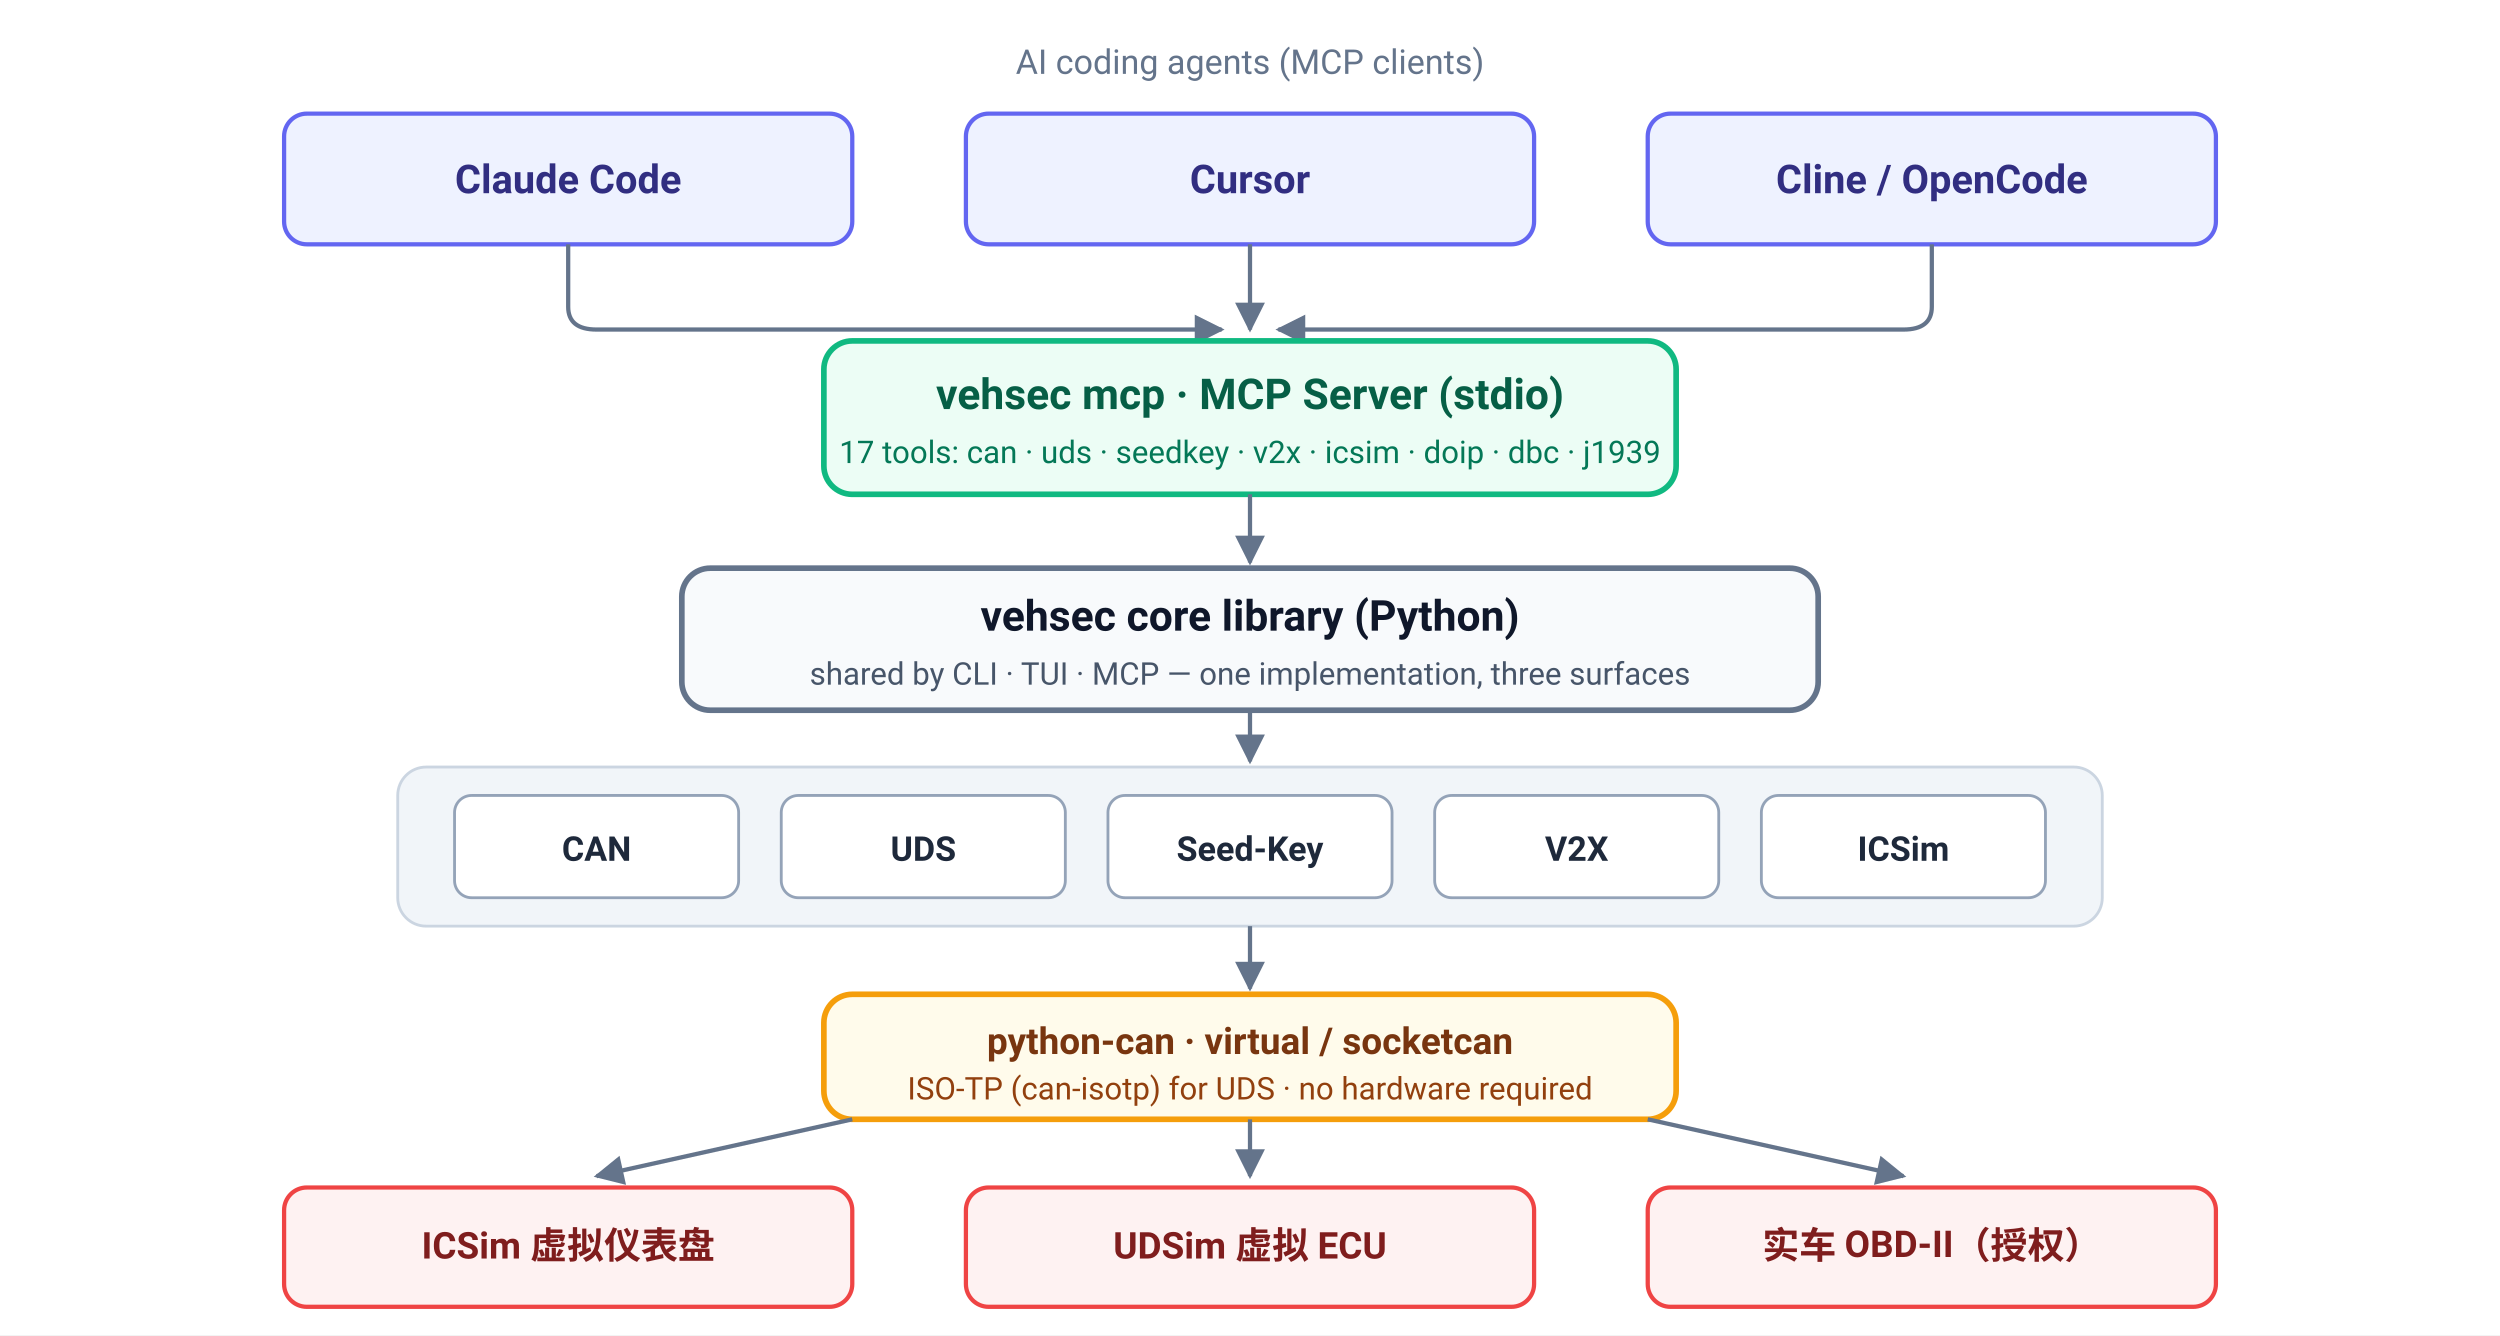
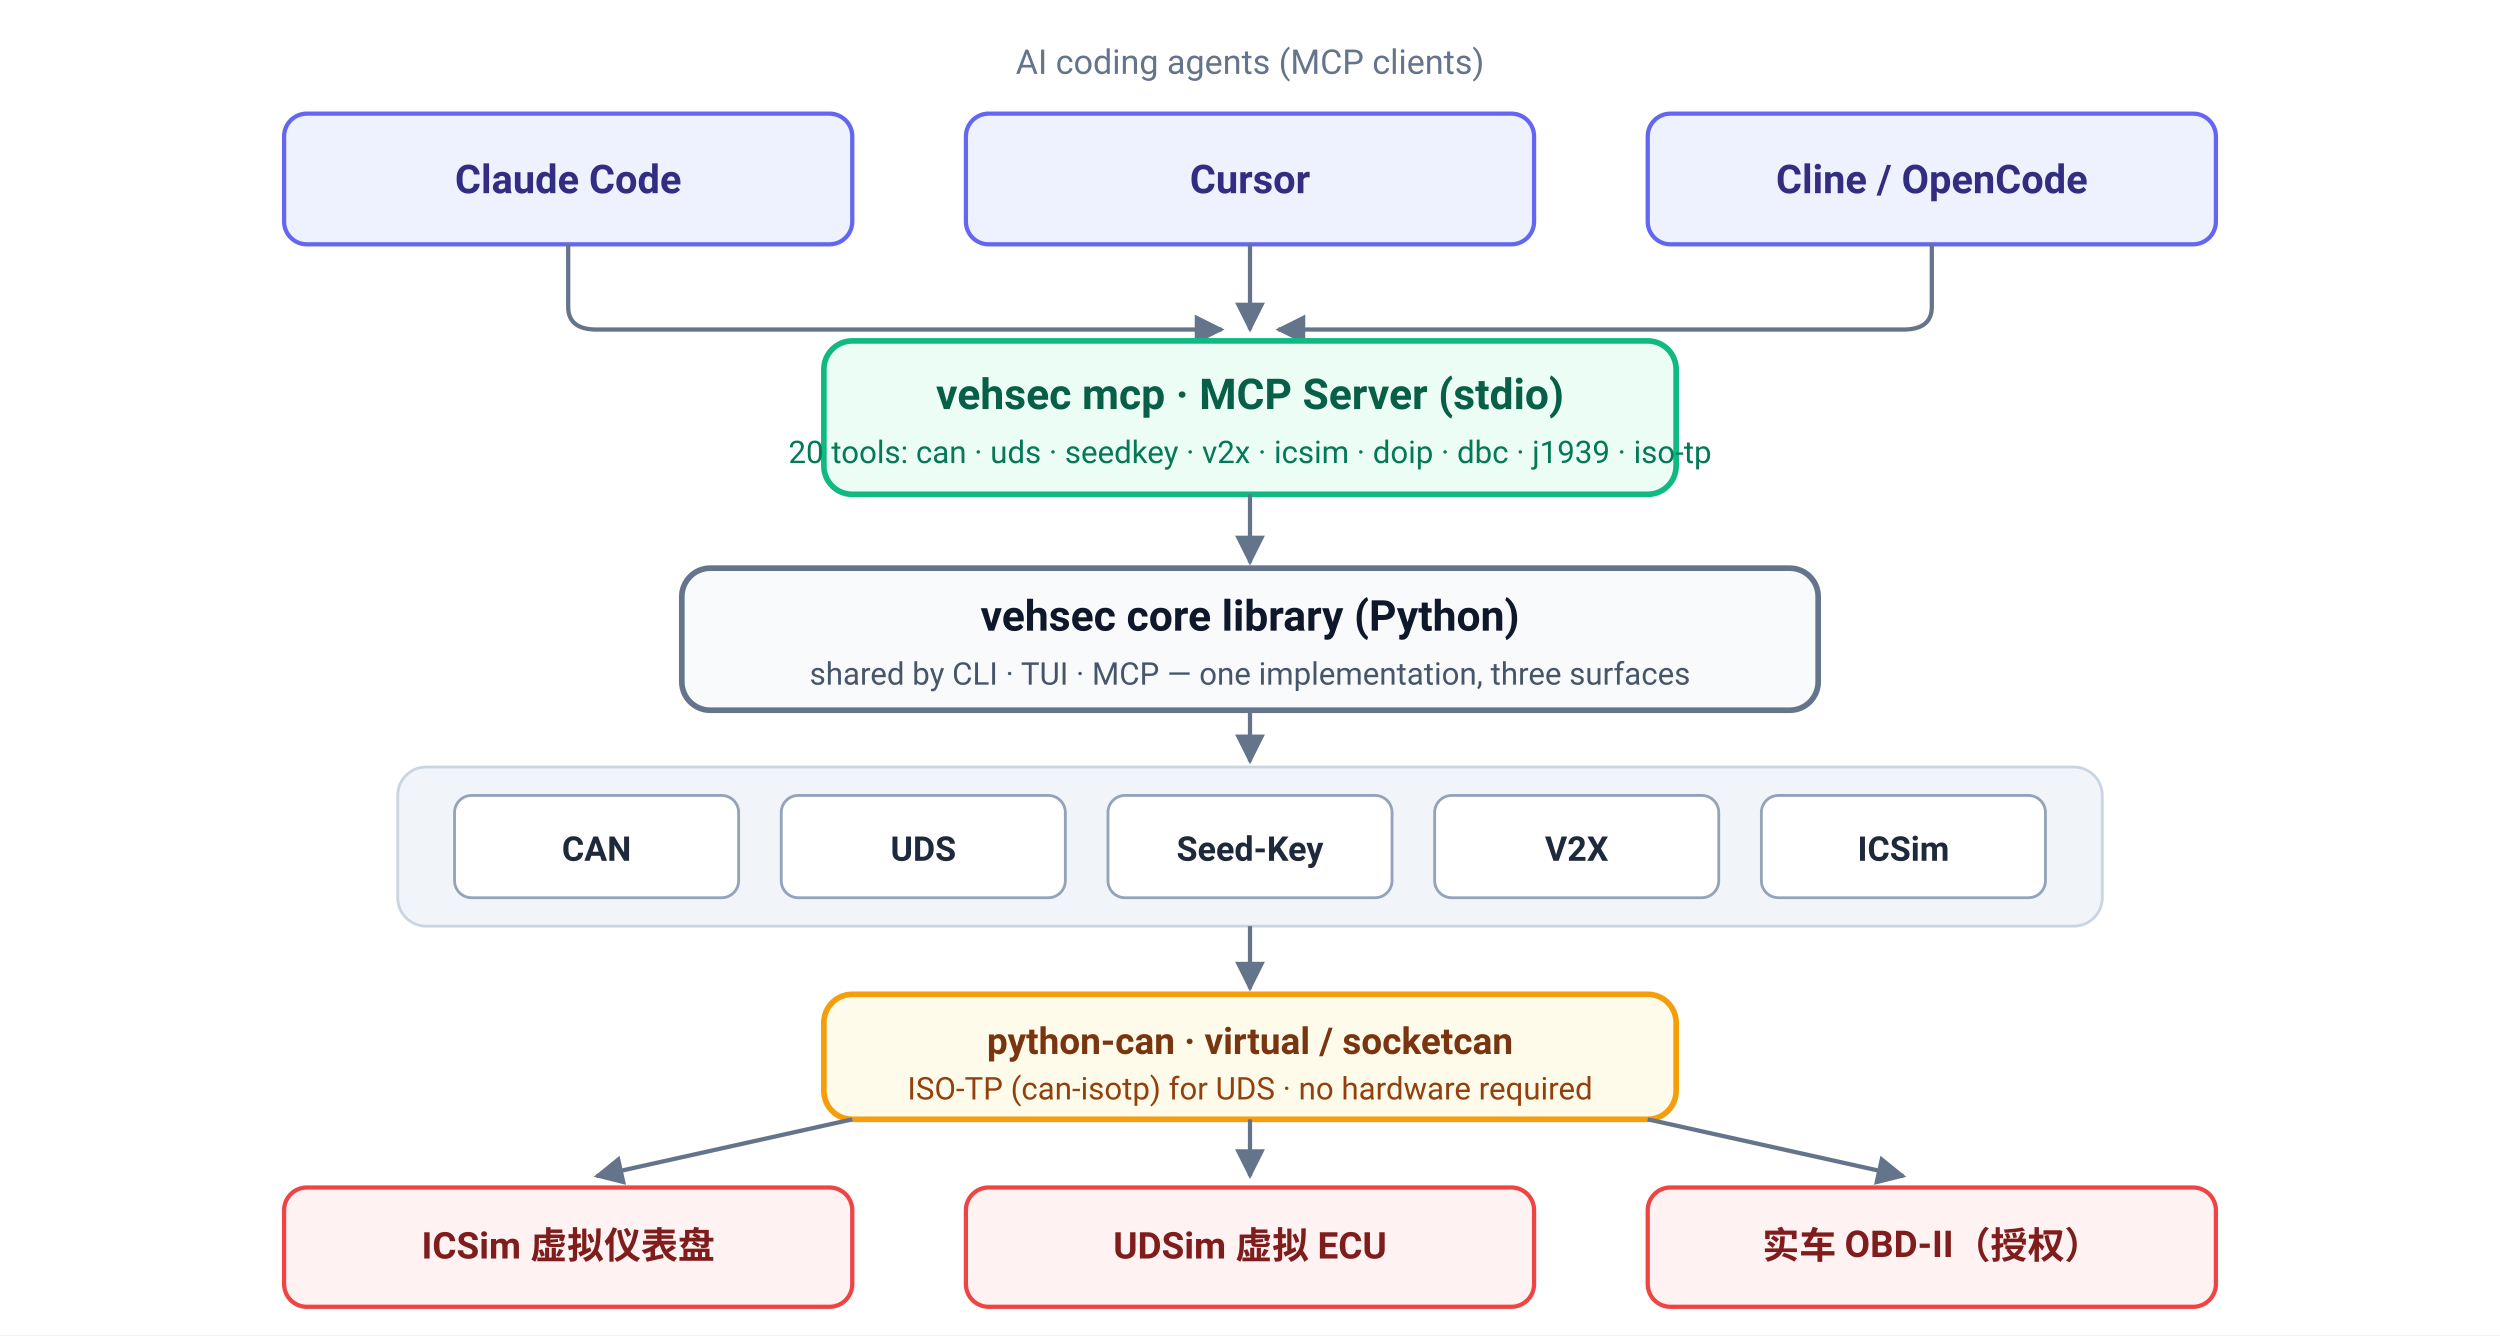
<svg xmlns="http://www.w3.org/2000/svg" viewBox="0 0 880 470" width="880" height="470" font-family="ui-sans-serif, -apple-system, 'Segoe UI', Roboto, 'Helvetica Neue', Arial, sans-serif">
  <defs>
    <marker id="arrow" viewBox="0 0 10 10" refX="9" refY="5" markerWidth="7" markerHeight="7" orient="auto-start-reverse">
      <path d="M 0 0 L 10 5 L 0 10 z" fill="#64748B" />
    </marker>
  </defs>
  <rect x="0" y="0" width="880" height="470" fill="#FFFFFF" />
  <g>
    <rect x="100" y="40" width="200" height="46" rx="8" fill="#EEF2FF" stroke="#6366F1" stroke-width="1.5" />
    <text x="200" y="68" text-anchor="middle" font-size="14" font-weight="600" fill="#312E81">Claude Code</text>
    <rect x="340" y="40" width="200" height="46" rx="8" fill="#EEF2FF" stroke="#6366F1" stroke-width="1.5" />
    <text x="440" y="68" text-anchor="middle" font-size="14" font-weight="600" fill="#312E81">Cursor</text>
    <rect x="580" y="40" width="200" height="46" rx="8" fill="#EEF2FF" stroke="#6366F1" stroke-width="1.5" />
    <text x="680" y="68" text-anchor="middle" font-size="14" font-weight="600" fill="#312E81">Cline / OpenCode</text>
  </g>
  <text x="440" y="26" text-anchor="middle" font-size="12" fill="#64748B">AI coding agents (MCP clients)</text>
  <path d="M 200 86 L 200 108 Q 200 116 210 116 L 430 116" fill="none" stroke="#64748B" stroke-width="1.5" marker-end="url(#arrow)" />
  <path d="M 440 86 L 440 116" fill="none" stroke="#64748B" stroke-width="1.5" marker-end="url(#arrow)" />
  <path d="M 680 86 L 680 108 Q 680 116 670 116 L 450 116" fill="none" stroke="#64748B" stroke-width="1.5" marker-end="url(#arrow)" />
  <rect x="290" y="120" width="300" height="54" rx="10" fill="#ECFDF5" stroke="#10B981" stroke-width="2" />
  <text x="440" y="144" text-anchor="middle" font-size="15" font-weight="700" fill="#065F46">vehsec mcp  ·  MCP Server (stdio)</text>
-   <text x="440" y="163" text-anchor="middle" font-size="11" fill="#047857">17 tools: can · uds · seedkey · v2x · icsim · doip · dbc · j1939</text>
+   <text x="440" y="163" text-anchor="middle" font-size="11" fill="#047857">20 tools: can · uds · seedkey · v2x · icsim · doip · dbc · j1939 · iso-tp</text>
  <path d="M 440 174 L 440 198" fill="none" stroke="#64748B" stroke-width="1.5" marker-end="url(#arrow)" />
  <rect x="240" y="200" width="400" height="50" rx="10" fill="#F8FAFC" stroke="#64748B" stroke-width="2" />
  <text x="440" y="222" text-anchor="middle" font-size="15" font-weight="700" fill="#0F172A">vehsec core library (Python)</text>
  <text x="440" y="241" text-anchor="middle" font-size="11" fill="#475569">shared by CLI · TUI · MCP — one implementation, three surfaces</text>
  <path d="M 440 250 L 440 268" fill="none" stroke="#64748B" stroke-width="1.5" marker-end="url(#arrow)" />
  <rect x="140" y="270" width="600" height="56" rx="10" fill="#F1F5F9" stroke="#CBD5E1" stroke-width="1" />
  <g font-size="12" font-weight="600" fill="#1E293B">
    <rect x="160" y="280" width="100" height="36" rx="6" fill="#FFFFFF" stroke="#94A3B8" />
    <text x="210" y="303" text-anchor="middle">CAN</text>
    <rect x="275" y="280" width="100" height="36" rx="6" fill="#FFFFFF" stroke="#94A3B8" />
    <text x="325" y="303" text-anchor="middle">UDS</text>
    <rect x="390" y="280" width="100" height="36" rx="6" fill="#FFFFFF" stroke="#94A3B8" />
    <text x="440" y="303" text-anchor="middle">Seed-Key</text>
    <rect x="505" y="280" width="100" height="36" rx="6" fill="#FFFFFF" stroke="#94A3B8" />
    <text x="555" y="303" text-anchor="middle">V2X</text>
    <rect x="620" y="280" width="100" height="36" rx="6" fill="#FFFFFF" stroke="#94A3B8" />
    <text x="670" y="303" text-anchor="middle">ICSim</text>
  </g>
  <path d="M 440 326 L 440 348" fill="none" stroke="#64748B" stroke-width="1.5" marker-end="url(#arrow)" />
  <rect x="290" y="350" width="300" height="44" rx="10" fill="#FFFBEB" stroke="#F59E0B" stroke-width="2" />
  <text x="440" y="371" text-anchor="middle" font-size="13" font-weight="700" fill="#78350F">python-can  ·  virtual / socketcan</text>
  <text x="440" y="387" text-anchor="middle" font-size="11" fill="#92400E">ISO-TP (can-isotp) for UDS · no hardware required</text>
  <path d="M 300 394 L 210 414" fill="none" stroke="#64748B" stroke-width="1.5" marker-end="url(#arrow)" />
  <path d="M 440 394 L 440 414" fill="none" stroke="#64748B" stroke-width="1.5" marker-end="url(#arrow)" />
  <path d="M 580 394 L 670 414" fill="none" stroke="#64748B" stroke-width="1.5" marker-end="url(#arrow)" />
  <g>
    <rect x="100" y="418" width="200" height="42" rx="8" fill="#FEF2F2" stroke="#EF4444" stroke-width="1.5" />
    <text x="200" y="443" text-anchor="middle" font-size="13" font-weight="600" fill="#7F1D1D">ICSim 虚拟仪表盘</text>
    <rect x="340" y="418" width="200" height="42" rx="8" fill="#FEF2F2" stroke="#EF4444" stroke-width="1.5" />
    <text x="440" y="443" text-anchor="middle" font-size="13" font-weight="600" fill="#7F1D1D">UDSim 虚拟 ECU</text>
    <rect x="580" y="418" width="200" height="42" rx="8" fill="#FEF2F2" stroke="#EF4444" stroke-width="1.5" />
    <text x="680" y="443" text-anchor="middle" font-size="13" font-weight="600" fill="#7F1D1D">实车 OBD-II（授权）</text>
  </g>
</svg>
